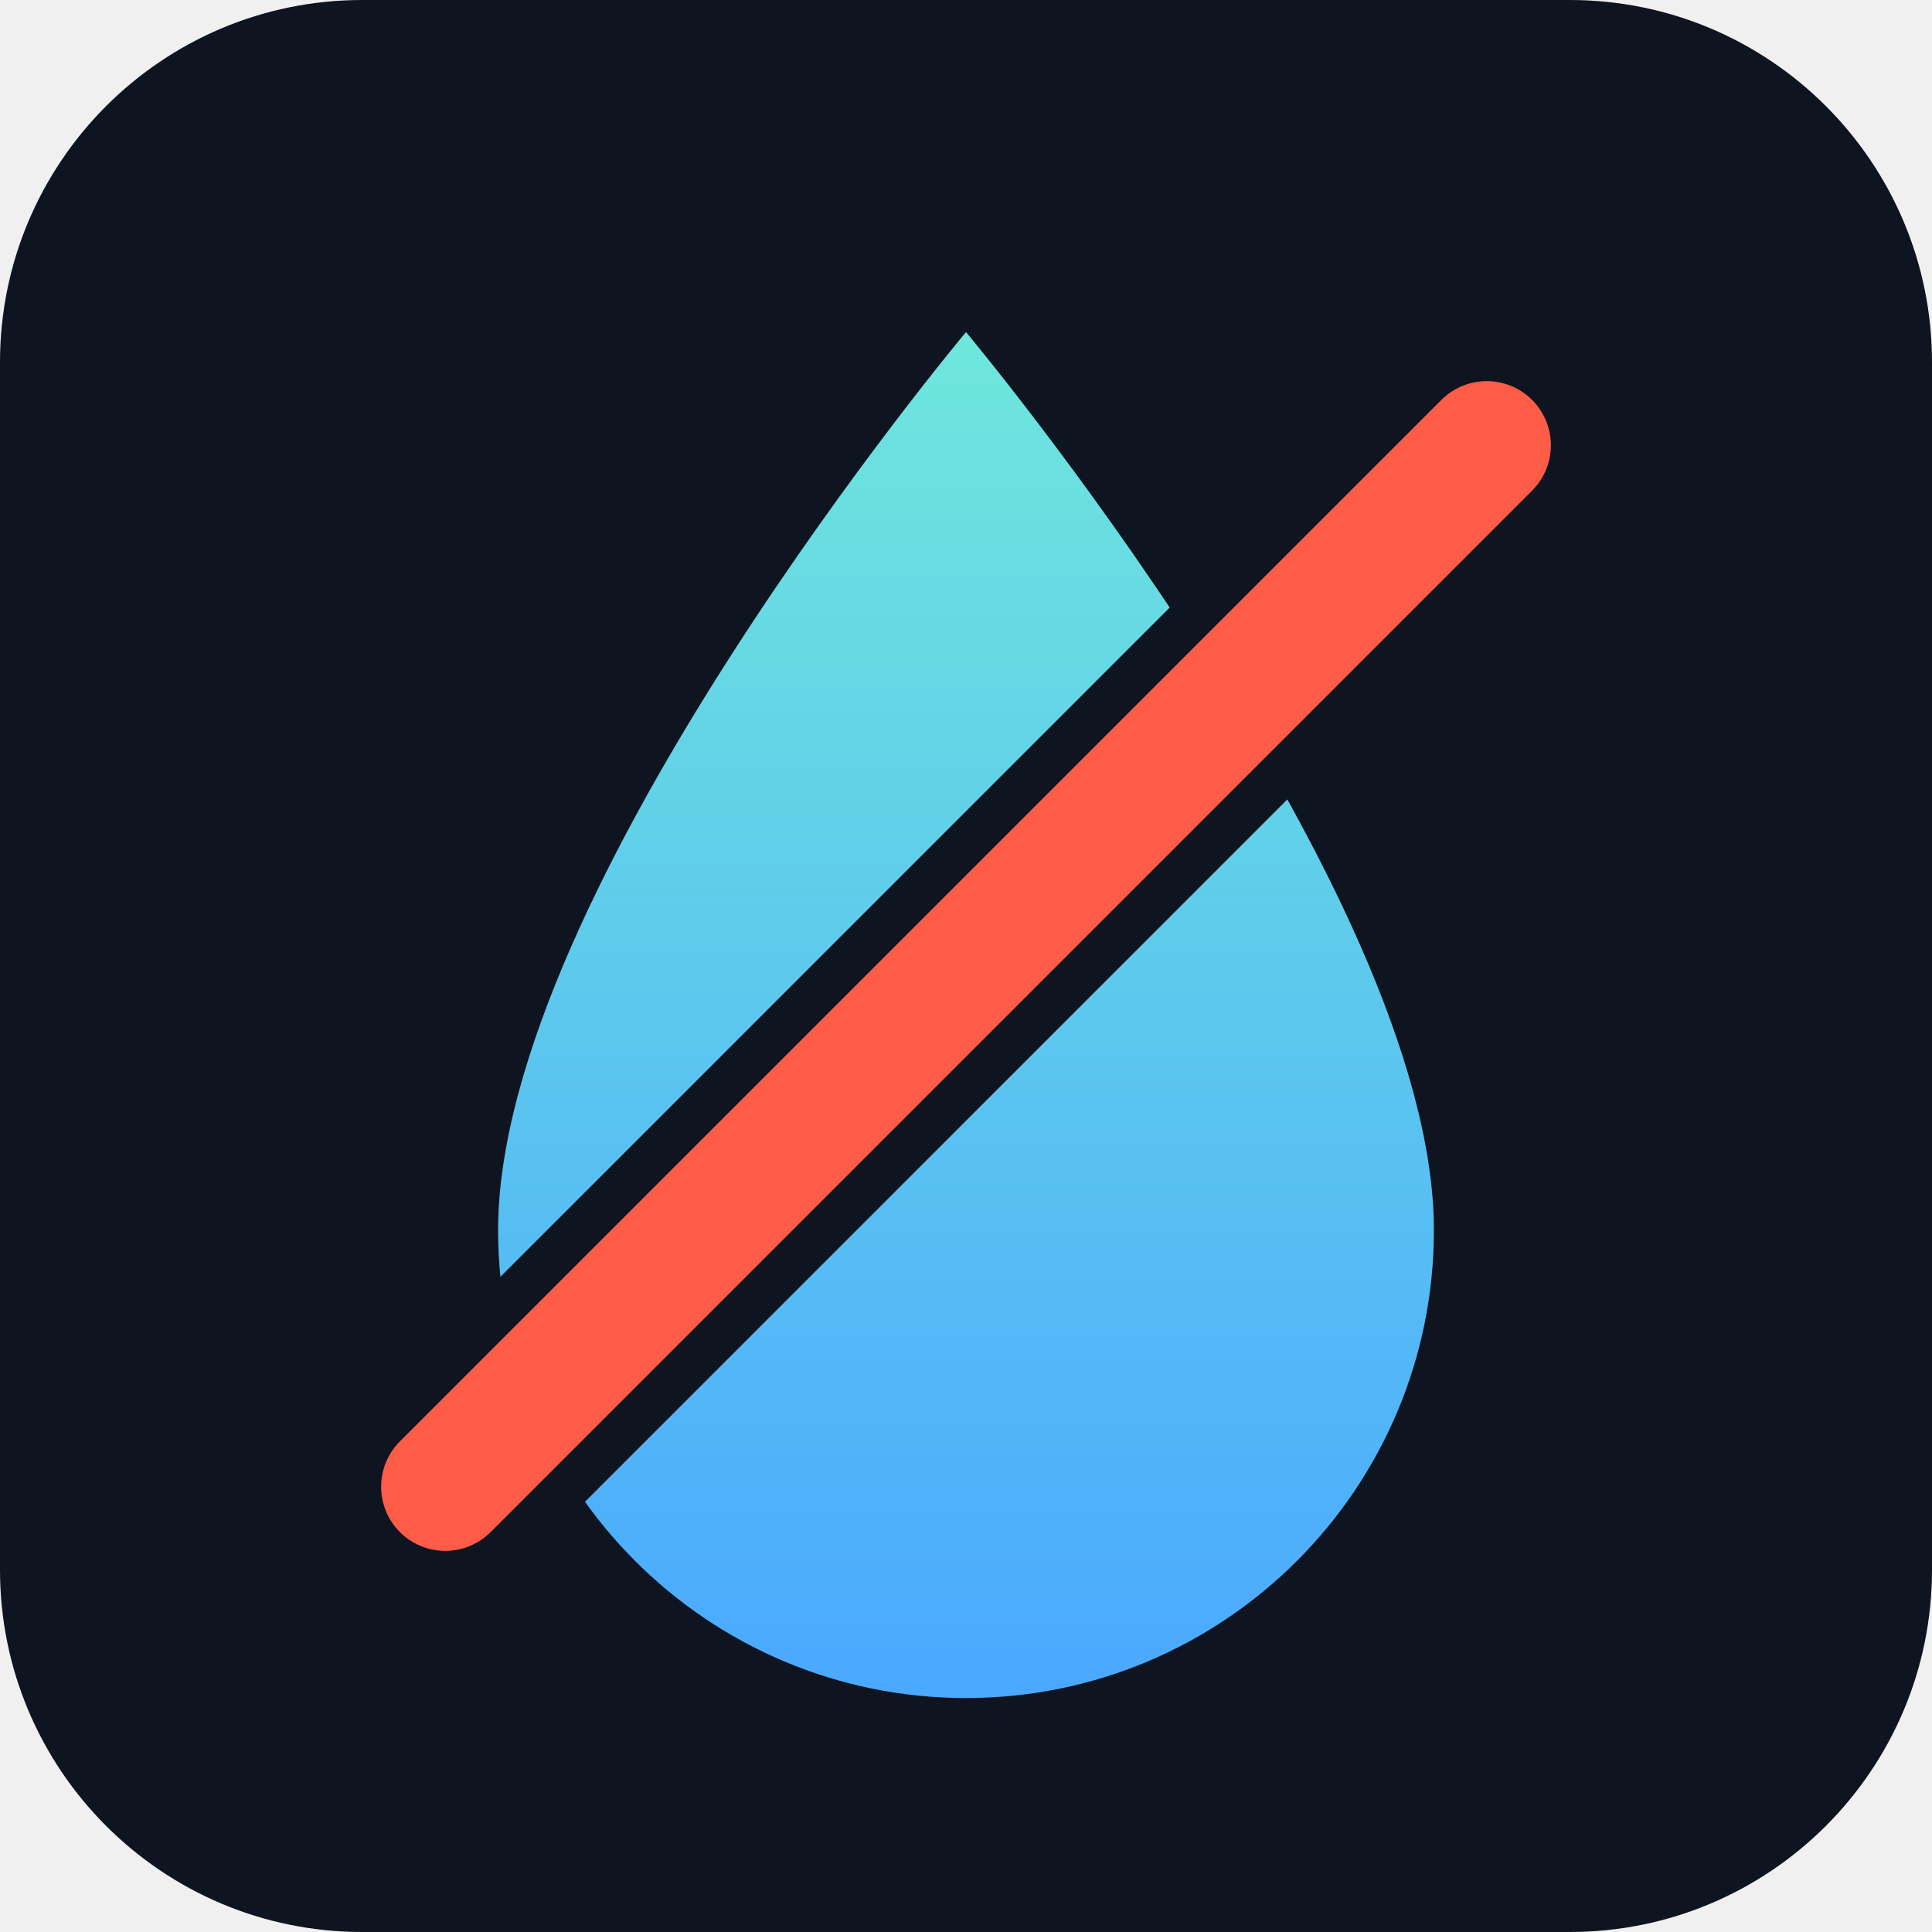
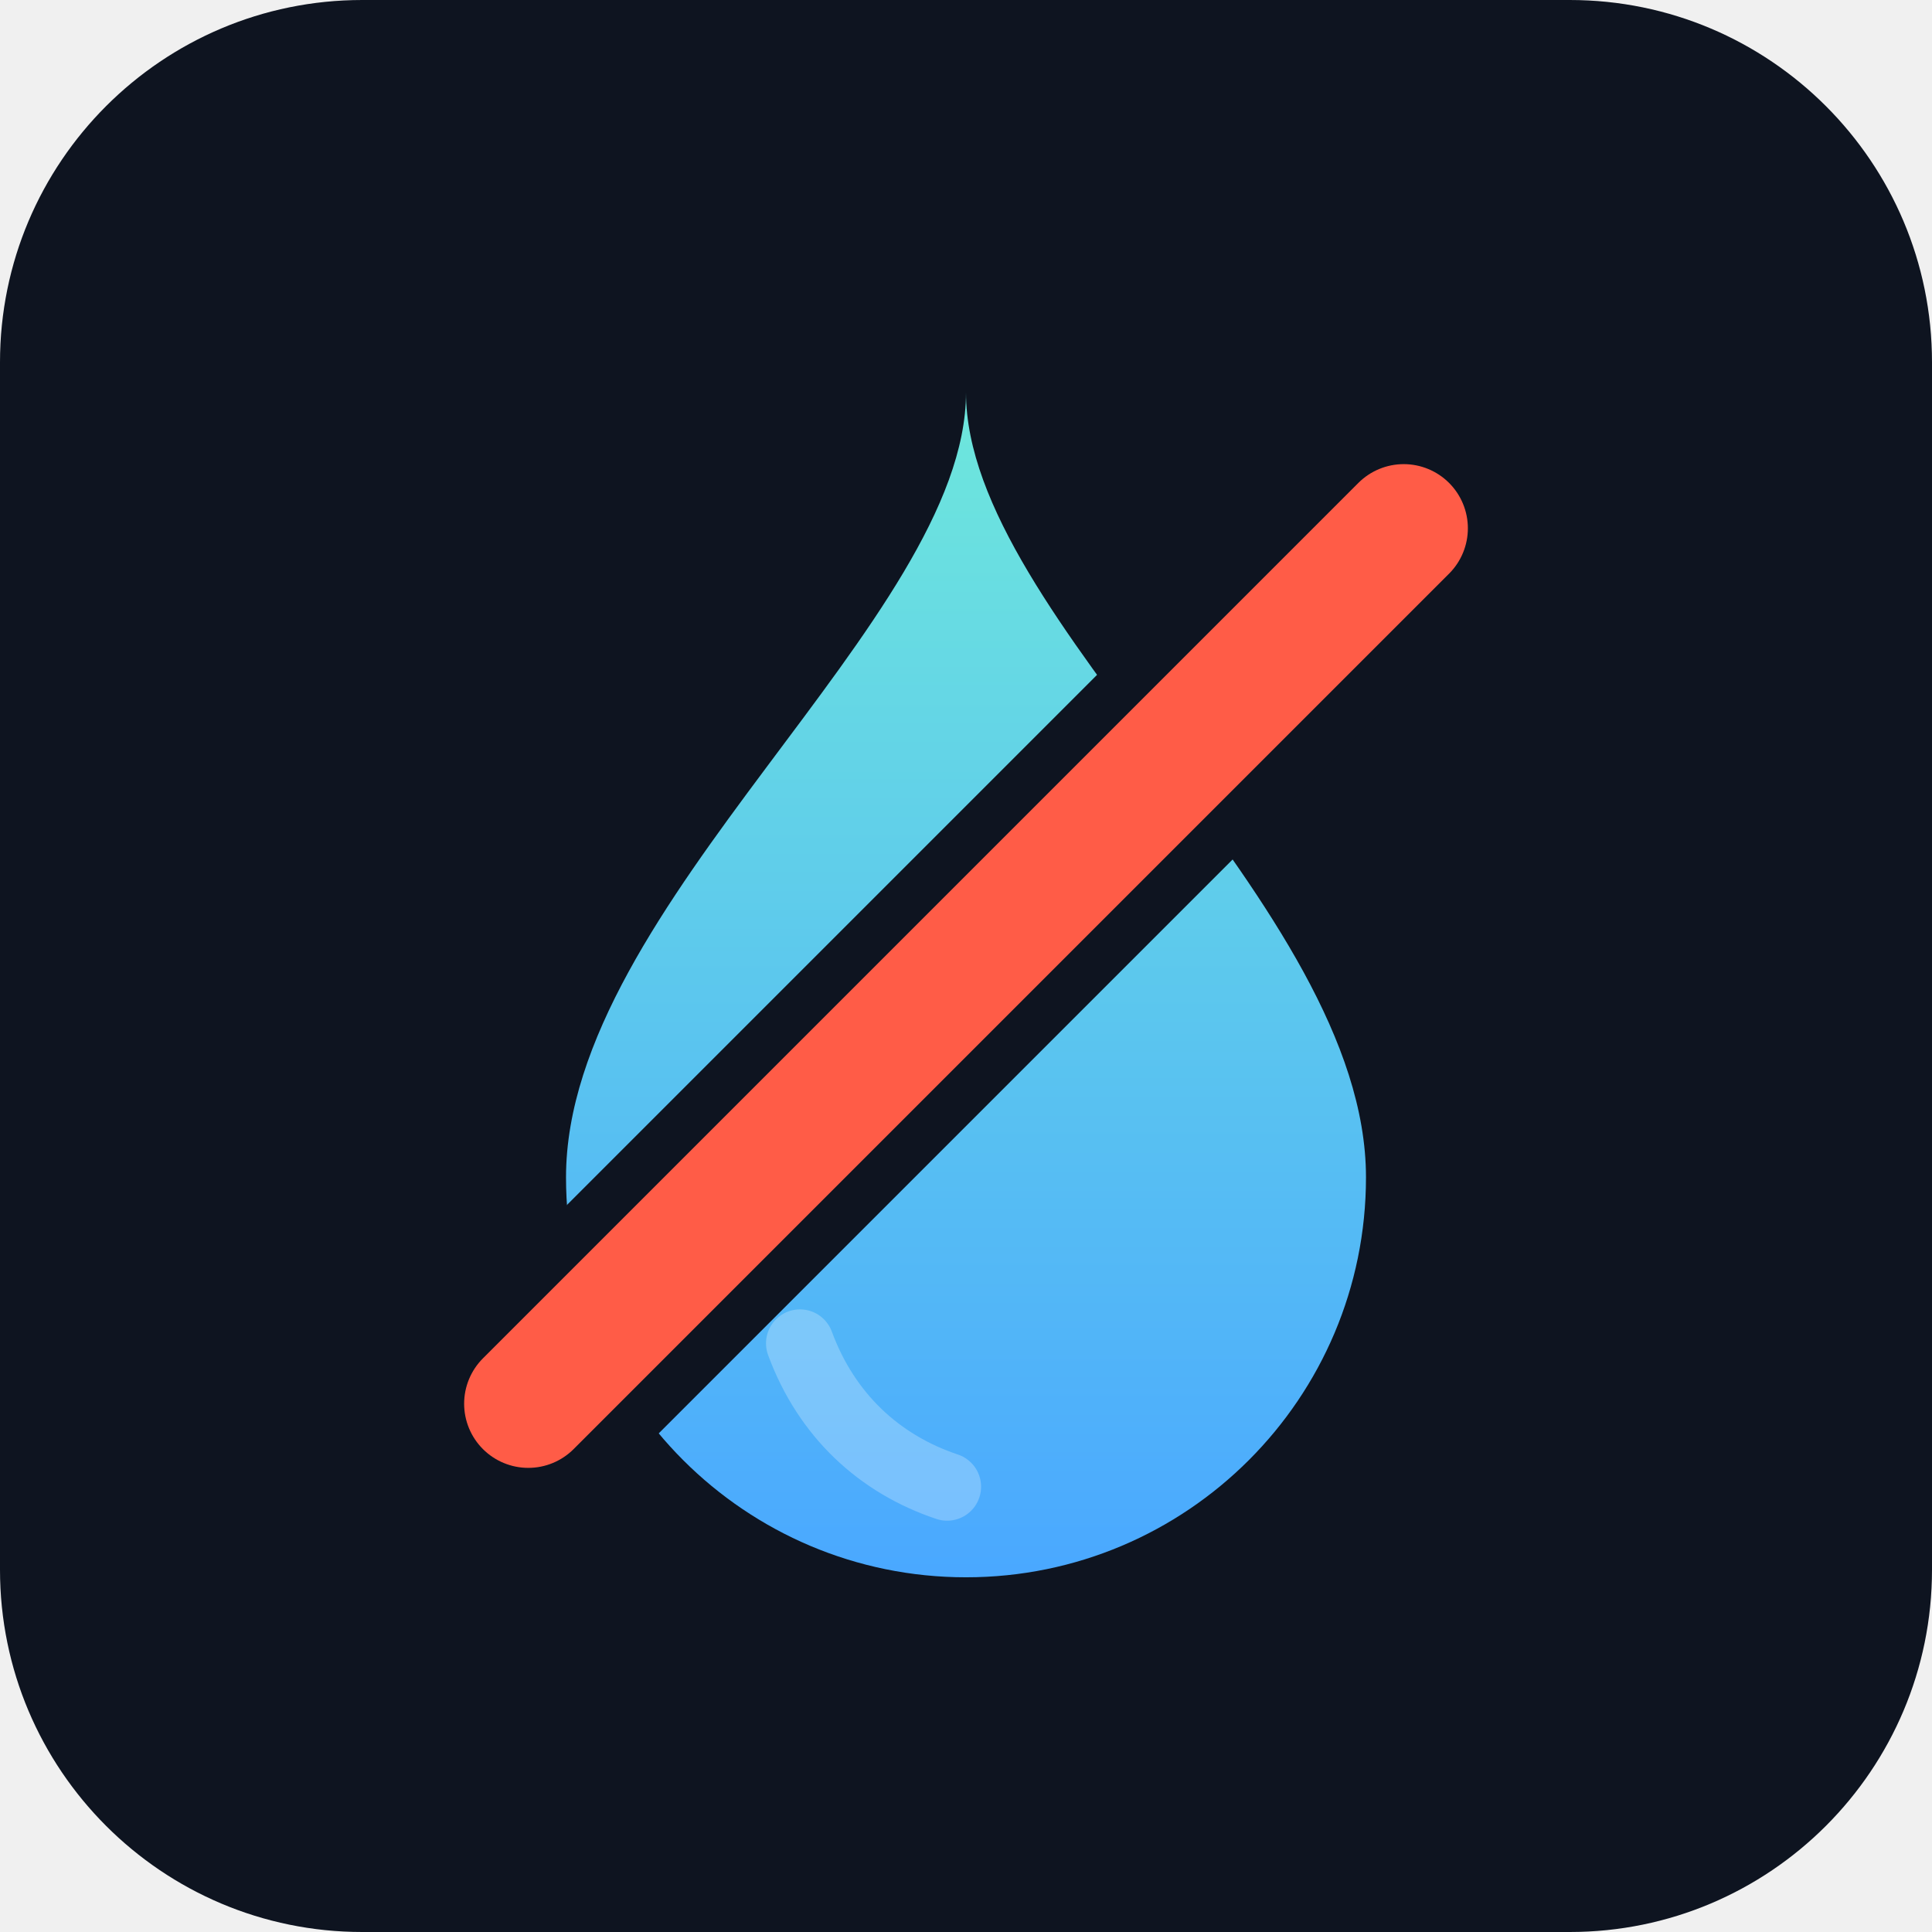
<svg xmlns="http://www.w3.org/2000/svg" viewBox="0 0 512 512">
  <defs>
    <linearGradient id="drop" x1="0" y1="0" x2="0" y2="1">
      <stop offset="0" stop-color="#6ee7dc" />
      <stop offset="1" stop-color="#4aa8ff" />
    </linearGradient>
  </defs>
  <rect width="512" height="512" rx="96" fill="#0e1420" />
-   <path d="M256 88 C 256 88 132 236 132 326 a124 124 0 0 0 248 0 C 380 236 256 88 256 88 Z" fill="url(#drop)" />
-   <line x1="118" y1="394" x2="394" y2="118" stroke="#0e1420" stroke-width="58" stroke-linecap="round" />
-   <line x1="118" y1="394" x2="394" y2="118" stroke="#ff5c47" stroke-width="34" stroke-linecap="round" />
+   <path d="M256 104 C 256 164 150 240 150 312 a 106 106 0 0 0 212 0 C 362 240 256 164 256 104 Z" fill="url(#drop)" />
+   <path d="M212 356 C 219 375 233 388 251 394" fill="none" stroke="#ffffff" stroke-opacity="0.25" stroke-width="18" stroke-linecap="round" />
+   <line x1="140" y1="372" x2="372" y2="140" stroke="#0e1420" stroke-width="60" stroke-linecap="round" />
+   <line x1="140" y1="372" x2="372" y2="140" stroke="#ff5c47" stroke-width="34" stroke-linecap="round" />
</svg>
